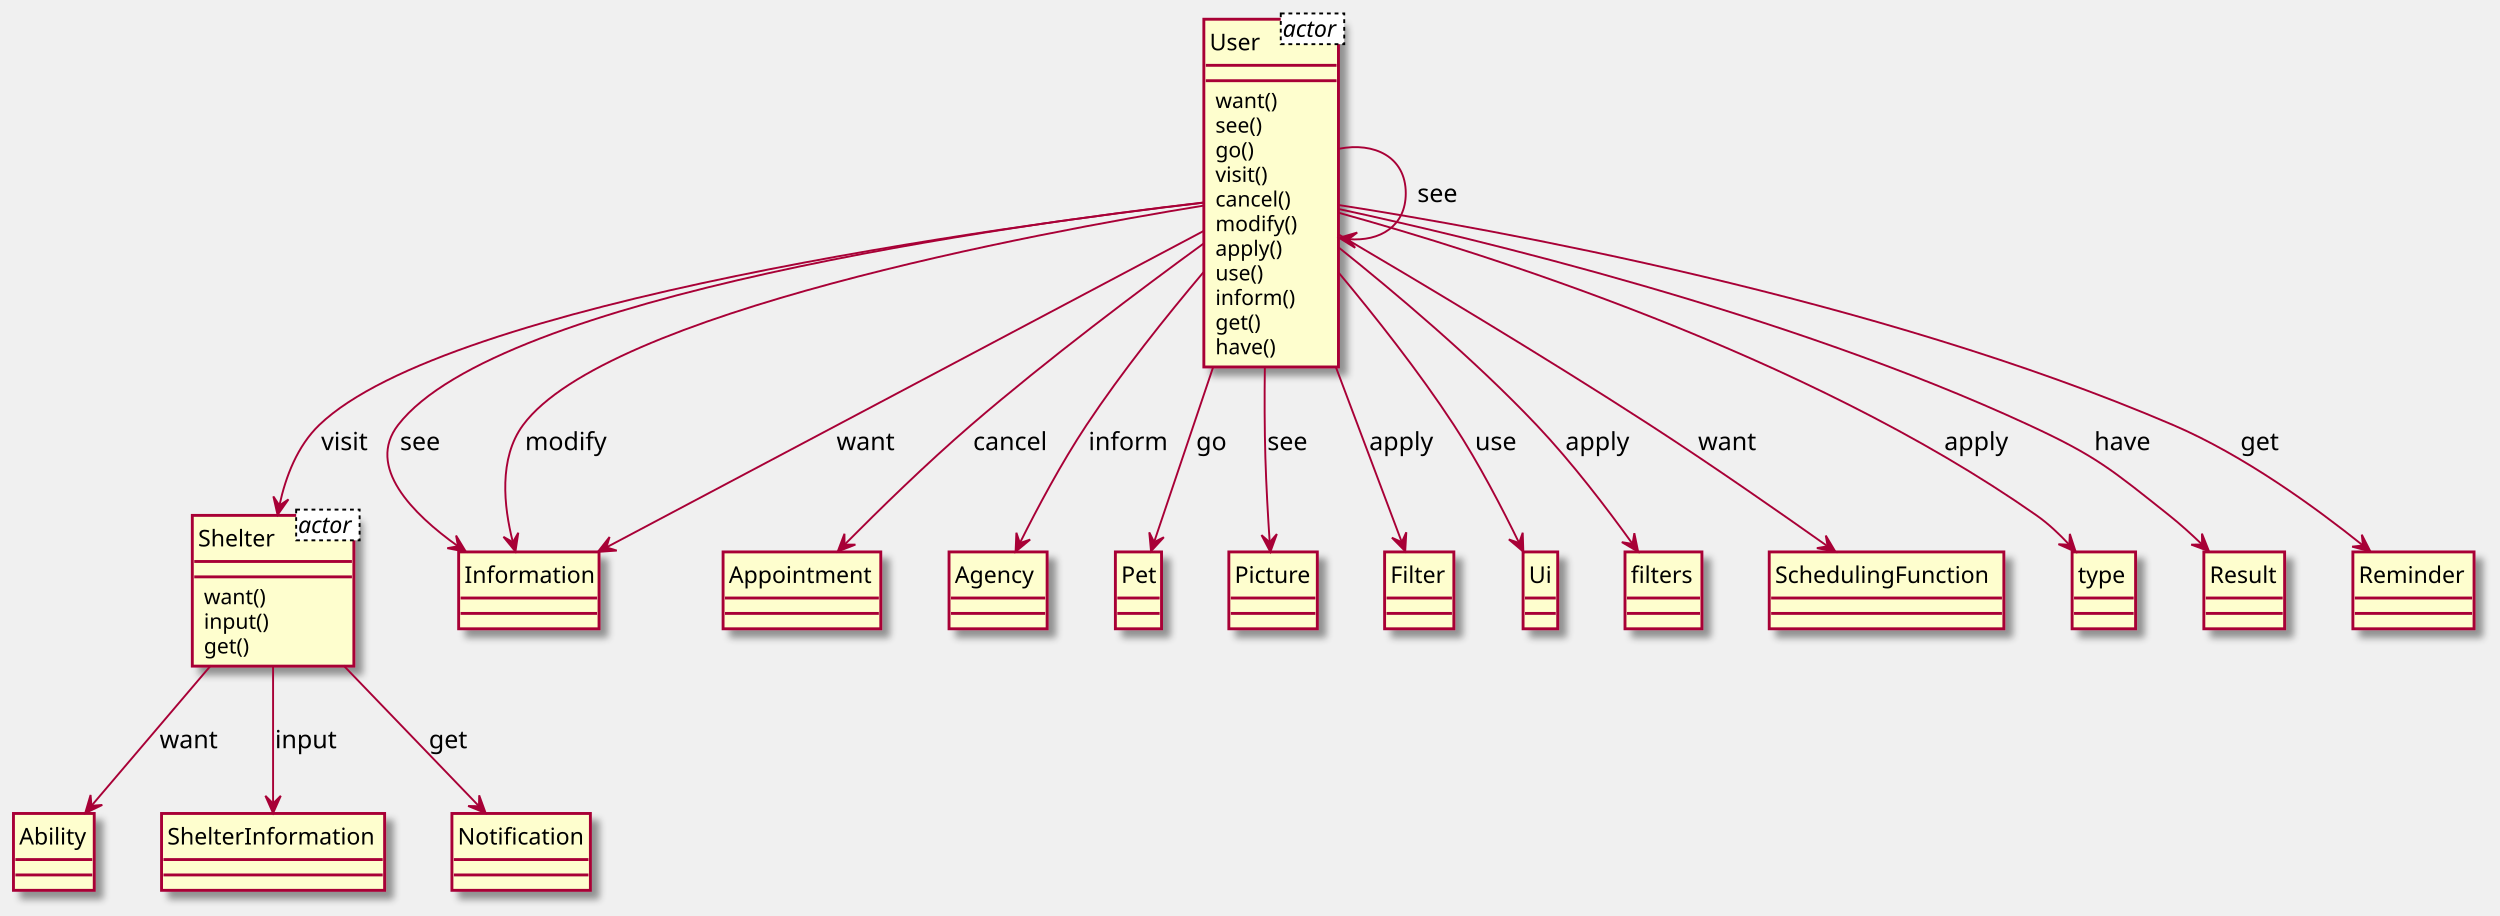
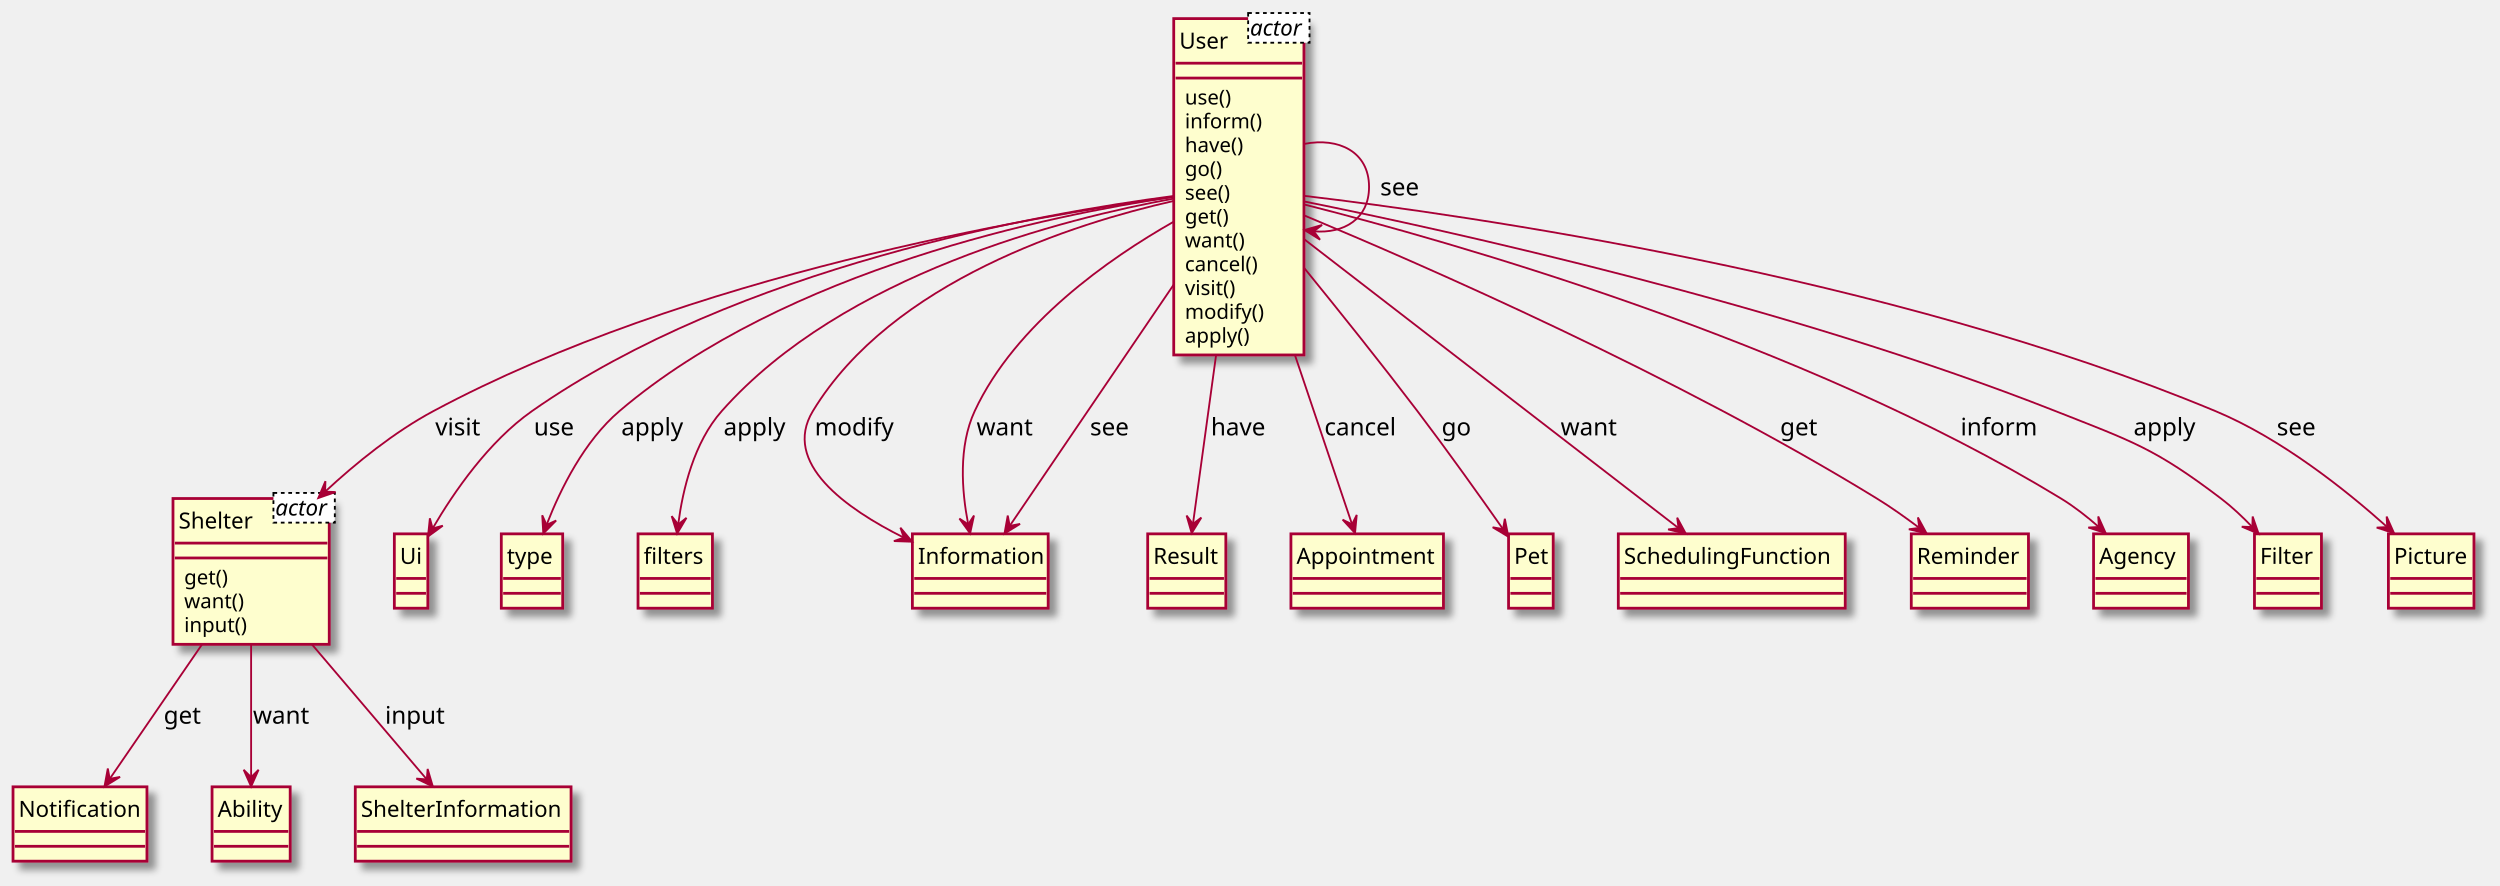
- <svg xmlns="http://www.w3.org/2000/svg" contentScriptType="application/ecmascript" contentStyleType="text/css" height="476px" preserveAspectRatio="none" style="width:1300px;height:476px;background:#FFFFFF;" version="1.1" viewBox="0 0 1300 476" width="1300px" zoomAndPan="magnify">
+ <svg xmlns="http://www.w3.org/2000/svg" contentScriptType="application/ecmascript" contentStyleType="text/css" height="476px" preserveAspectRatio="none" style="width:1344px;height:476px;background:#FFFFFF;" version="1.1" viewBox="0 0 1344 476" width="1344px" zoomAndPan="magnify">
  <defs>
-     <filter height="300%" id="fjls0nkwtf2xp" width="300%" x="-1" y="-1">
+     <filter height="300%" id="f12fnh5m5usxpn" width="300%" x="-1" y="-1">
      <feGaussianBlur result="blurOut" stdDeviation="2.0" />
      <feColorMatrix in="blurOut" result="blurOut2" type="matrix" values="0 0 0 0 0 0 0 0 0 0 0 0 0 0 0 0 0 0 .4 0" />
      <feOffset dx="4.0" dy="4.0" in="blurOut2" result="blurOut3" />
      <feBlend in="SourceGraphic" in2="blurOut3" mode="normal" />
    </filter>
  </defs>
  <g>
-     <rect codeLine="6" fill="#FEFECE" filter="url(#fjls0nkwtf2xp)" height="180.82" id="User" style="stroke:#A80036;stroke-width:1.5;" width="70" x="626" y="10" />
-     <text fill="#000000" font-family="sans-serif" font-size="12" lengthAdjust="spacing" textLength="29" x="629" y="26.139">User</text>
-     <rect fill="#FFFFFF" height="15.969" style="stroke:#000000;stroke-width:1.0;stroke-dasharray:2.0,2.0;" width="33" x="666" y="7" />
-     <text fill="#000000" font-family="sans-serif" font-size="12" font-style="italic" lengthAdjust="spacing" textLength="31" x="667" y="19.139">actor</text>
-     <line style="stroke:#A80036;stroke-width:1.5;" x1="627" x2="695" y1="33.969" y2="33.969" />
-     <line style="stroke:#A80036;stroke-width:1.5;" x1="627" x2="695" y1="41.969" y2="41.969" />
-     <text fill="#000000" font-family="sans-serif" font-size="11" lengthAdjust="spacing" textLength="35" x="632" y="56.179">want()</text>
-     <text fill="#000000" font-family="sans-serif" font-size="11" lengthAdjust="spacing" textLength="30" x="632" y="68.984">see()</text>
-     <text fill="#000000" font-family="sans-serif" font-size="11" lengthAdjust="spacing" textLength="22" x="632" y="81.789">go()</text>
-     <text fill="#000000" font-family="sans-serif" font-size="11" lengthAdjust="spacing" textLength="31" x="632" y="94.593">visit()</text>
-     <text fill="#000000" font-family="sans-serif" font-size="11" lengthAdjust="spacing" textLength="45" x="632" y="107.398">cancel()</text>
-     <text fill="#000000" font-family="sans-serif" font-size="11" lengthAdjust="spacing" textLength="47" x="632" y="120.203">modify()</text>
-     <text fill="#000000" font-family="sans-serif" font-size="11" lengthAdjust="spacing" textLength="39" x="632" y="133.007">apply()</text>
-     <text fill="#000000" font-family="sans-serif" font-size="11" lengthAdjust="spacing" textLength="29" x="632" y="145.812">use()</text>
-     <text fill="#000000" font-family="sans-serif" font-size="11" lengthAdjust="spacing" textLength="44" x="632" y="158.617">inform()</text>
-     <text fill="#000000" font-family="sans-serif" font-size="11" lengthAdjust="spacing" textLength="27" x="632" y="171.421">get()</text>
-     <text fill="#000000" font-family="sans-serif" font-size="11" lengthAdjust="spacing" textLength="37" x="632" y="184.226">have()</text>
-     <rect codeLine="31" fill="#FEFECE" filter="url(#fjls0nkwtf2xp)" height="78.383" id="Shelter" style="stroke:#A80036;stroke-width:1.5;" width="84" x="100" y="268" />
-     <text fill="#000000" font-family="sans-serif" font-size="12" lengthAdjust="spacing" textLength="43" x="103" y="284.139">Shelter</text>
-     <rect fill="#FFFFFF" height="15.969" style="stroke:#000000;stroke-width:1.0;stroke-dasharray:2.0,2.0;" width="33" x="154" y="265" />
-     <text fill="#000000" font-family="sans-serif" font-size="12" font-style="italic" lengthAdjust="spacing" textLength="31" x="155" y="277.139">actor</text>
-     <line style="stroke:#A80036;stroke-width:1.5;" x1="101" x2="183" y1="291.969" y2="291.969" />
-     <line style="stroke:#A80036;stroke-width:1.5;" x1="101" x2="183" y1="299.969" y2="299.969" />
-     <text fill="#000000" font-family="sans-serif" font-size="11" lengthAdjust="spacing" textLength="35" x="106" y="314.179">want()</text>
-     <text fill="#000000" font-family="sans-serif" font-size="11" lengthAdjust="spacing" textLength="36" x="106" y="326.984">input()</text>
-     <text fill="#000000" font-family="sans-serif" font-size="11" lengthAdjust="spacing" textLength="27" x="106" y="339.789">get()</text>
-     <rect codeLine="19" fill="#FEFECE" filter="url(#fjls0nkwtf2xp)" height="39.969" id="Information" style="stroke:#A80036;stroke-width:1.5;" width="73" x="238.5" y="287" />
-     <text fill="#000000" font-family="sans-serif" font-size="12" lengthAdjust="spacing" textLength="67" x="241.5" y="303.139">Information</text>
-     <line style="stroke:#A80036;stroke-width:1.5;" x1="239.5" x2="310.5" y1="310.969" y2="310.969" />
-     <line style="stroke:#A80036;stroke-width:1.5;" x1="239.5" x2="310.5" y1="318.969" y2="318.969" />
-     <rect codeLine="21" fill="#FEFECE" filter="url(#fjls0nkwtf2xp)" height="39.969" id="Appointment" style="stroke:#A80036;stroke-width:1.5;" width="82" x="376" y="287" />
-     <text fill="#000000" font-family="sans-serif" font-size="12" lengthAdjust="spacing" textLength="76" x="379" y="303.139">Appointment</text>
-     <line style="stroke:#A80036;stroke-width:1.5;" x1="377" x2="457" y1="310.969" y2="310.969" />
-     <line style="stroke:#A80036;stroke-width:1.5;" x1="377" x2="457" y1="318.969" y2="318.969" />
-     <rect codeLine="23" fill="#FEFECE" filter="url(#fjls0nkwtf2xp)" height="39.969" id="Agency" style="stroke:#A80036;stroke-width:1.5;" width="51" x="493.5" y="287" />
-     <text fill="#000000" font-family="sans-serif" font-size="12" lengthAdjust="spacing" textLength="45" x="496.5" y="303.139">Agency</text>
-     <line style="stroke:#A80036;stroke-width:1.5;" x1="494.5" x2="543.5" y1="310.969" y2="310.969" />
-     <line style="stroke:#A80036;stroke-width:1.5;" x1="494.5" x2="543.5" y1="318.969" y2="318.969" />
-     <rect codeLine="25" fill="#FEFECE" filter="url(#fjls0nkwtf2xp)" height="39.969" id="Pet" style="stroke:#A80036;stroke-width:1.5;" width="24" x="580" y="287" />
-     <text fill="#000000" font-family="sans-serif" font-size="12" lengthAdjust="spacing" textLength="18" x="583" y="303.139">Pet</text>
-     <line style="stroke:#A80036;stroke-width:1.5;" x1="581" x2="603" y1="310.969" y2="310.969" />
-     <line style="stroke:#A80036;stroke-width:1.5;" x1="581" x2="603" y1="318.969" y2="318.969" />
-     <rect codeLine="27" fill="#FEFECE" filter="url(#fjls0nkwtf2xp)" height="39.969" id="Picture" style="stroke:#A80036;stroke-width:1.5;" width="46" x="639" y="287" />
-     <text fill="#000000" font-family="sans-serif" font-size="12" lengthAdjust="spacing" textLength="40" x="642" y="303.139">Picture</text>
-     <line style="stroke:#A80036;stroke-width:1.5;" x1="640" x2="684" y1="310.969" y2="310.969" />
-     <line style="stroke:#A80036;stroke-width:1.5;" x1="640" x2="684" y1="318.969" y2="318.969" />
-     <rect codeLine="29" fill="#FEFECE" filter="url(#fjls0nkwtf2xp)" height="39.969" id="Filter" style="stroke:#A80036;stroke-width:1.5;" width="36" x="720" y="287" />
-     <text fill="#000000" font-family="sans-serif" font-size="12" lengthAdjust="spacing" textLength="30" x="723" y="303.139">Filter</text>
-     <line style="stroke:#A80036;stroke-width:1.5;" x1="721" x2="755" y1="310.969" y2="310.969" />
-     <line style="stroke:#A80036;stroke-width:1.5;" x1="721" x2="755" y1="318.969" y2="318.969" />
-     <rect codeLine="36" fill="#FEFECE" filter="url(#fjls0nkwtf2xp)" height="39.969" id="Ability" style="stroke:#A80036;stroke-width:1.5;" width="42" x="7" y="423" />
-     <text fill="#000000" font-family="sans-serif" font-size="12" lengthAdjust="spacing" textLength="36" x="10" y="439.139">Ability</text>
-     <line style="stroke:#A80036;stroke-width:1.5;" x1="8" x2="48" y1="446.969" y2="446.969" />
-     <line style="stroke:#A80036;stroke-width:1.5;" x1="8" x2="48" y1="454.969" y2="454.969" />
-     <rect codeLine="38" fill="#FEFECE" filter="url(#fjls0nkwtf2xp)" height="39.969" id="Ui" style="stroke:#A80036;stroke-width:1.5;" width="18" x="792" y="287" />
-     <text fill="#000000" font-family="sans-serif" font-size="12" lengthAdjust="spacing" textLength="12" x="795" y="303.139">Ui</text>
-     <line style="stroke:#A80036;stroke-width:1.5;" x1="793" x2="809" y1="310.969" y2="310.969" />
-     <line style="stroke:#A80036;stroke-width:1.5;" x1="793" x2="809" y1="318.969" y2="318.969" />
-     <rect codeLine="40" fill="#FEFECE" filter="url(#fjls0nkwtf2xp)" height="39.969" id="filters" style="stroke:#A80036;stroke-width:1.5;" width="40" x="845" y="287" />
-     <text fill="#000000" font-family="sans-serif" font-size="12" lengthAdjust="spacing" textLength="34" x="848" y="303.139">filters</text>
-     <line style="stroke:#A80036;stroke-width:1.5;" x1="846" x2="884" y1="310.969" y2="310.969" />
-     <line style="stroke:#A80036;stroke-width:1.5;" x1="846" x2="884" y1="318.969" y2="318.969" />
-     <rect codeLine="42" fill="#FEFECE" filter="url(#fjls0nkwtf2xp)" height="39.969" id="SchedulingFunction" style="stroke:#A80036;stroke-width:1.5;" width="122" x="920" y="287" />
-     <text fill="#000000" font-family="sans-serif" font-size="12" lengthAdjust="spacing" textLength="116" x="923" y="303.139">SchedulingFunction</text>
-     <line style="stroke:#A80036;stroke-width:1.5;" x1="921" x2="1041" y1="310.969" y2="310.969" />
-     <line style="stroke:#A80036;stroke-width:1.5;" x1="921" x2="1041" y1="318.969" y2="318.969" />
-     <rect codeLine="44" fill="#FEFECE" filter="url(#fjls0nkwtf2xp)" height="39.969" id="type" style="stroke:#A80036;stroke-width:1.5;" width="33" x="1077.5" y="287" />
-     <text fill="#000000" font-family="sans-serif" font-size="12" lengthAdjust="spacing" textLength="27" x="1080.5" y="303.139">type</text>
-     <line style="stroke:#A80036;stroke-width:1.5;" x1="1078.5" x2="1109.5" y1="310.969" y2="310.969" />
-     <line style="stroke:#A80036;stroke-width:1.5;" x1="1078.5" x2="1109.5" y1="318.969" y2="318.969" />
-     <rect codeLine="46" fill="#FEFECE" filter="url(#fjls0nkwtf2xp)" height="39.969" id="ShelterInformation" style="stroke:#A80036;stroke-width:1.5;" width="116" x="84" y="423" />
-     <text fill="#000000" font-family="sans-serif" font-size="12" lengthAdjust="spacing" textLength="110" x="87" y="439.139">ShelterInformation</text>
-     <line style="stroke:#A80036;stroke-width:1.5;" x1="85" x2="199" y1="446.969" y2="446.969" />
-     <line style="stroke:#A80036;stroke-width:1.5;" x1="85" x2="199" y1="454.969" y2="454.969" />
-     <rect codeLine="48" fill="#FEFECE" filter="url(#fjls0nkwtf2xp)" height="39.969" id="Result" style="stroke:#A80036;stroke-width:1.5;" width="42" x="1146" y="287" />
-     <text fill="#000000" font-family="sans-serif" font-size="12" lengthAdjust="spacing" textLength="36" x="1149" y="303.139">Result</text>
-     <line style="stroke:#A80036;stroke-width:1.5;" x1="1147" x2="1187" y1="310.969" y2="310.969" />
-     <line style="stroke:#A80036;stroke-width:1.5;" x1="1147" x2="1187" y1="318.969" y2="318.969" />
-     <rect codeLine="50" fill="#FEFECE" filter="url(#fjls0nkwtf2xp)" height="39.969" id="Reminder" style="stroke:#A80036;stroke-width:1.5;" width="63" x="1223.5" y="287" />
-     <text fill="#000000" font-family="sans-serif" font-size="12" lengthAdjust="spacing" textLength="57" x="1226.5" y="303.139">Reminder</text>
-     <line style="stroke:#A80036;stroke-width:1.5;" x1="1224.5" x2="1285.5" y1="310.969" y2="310.969" />
-     <line style="stroke:#A80036;stroke-width:1.5;" x1="1224.5" x2="1285.5" y1="318.969" y2="318.969" />
-     <rect codeLine="52" fill="#FEFECE" filter="url(#fjls0nkwtf2xp)" height="39.969" id="Notification" style="stroke:#A80036;stroke-width:1.5;" width="72" x="235" y="423" />
-     <text fill="#000000" font-family="sans-serif" font-size="12" lengthAdjust="spacing" textLength="66" x="238" y="439.139">Notification</text>
-     <line style="stroke:#A80036;stroke-width:1.5;" x1="236" x2="306" y1="446.969" y2="446.969" />
-     <line style="stroke:#A80036;stroke-width:1.5;" x1="236" x2="306" y1="454.969" y2="454.969" />
-     <path codeLine="54" d="M625.969,105.284 C528.693,116.582 258.999,153.543 207,221 C190.313,242.648 214.186,266.966 238.116,284.028 " fill="none" id="User-to-Information" style="stroke:#A80036;stroke-width:1.0;" />
-     <polygon fill="#A80036" points="242.262,286.914,237.162,278.488,238.159,284.057,232.59,285.053,242.262,286.914" style="stroke:#A80036;stroke-width:1.0;" />
-     <text fill="#000000" font-family="sans-serif" font-size="13" lengthAdjust="spacing" textLength="23" x="208" y="234.067">see</text>
-     <path codeLine="62" d="M625.959,106.904 C538.593,121.165 315.036,162.759 272,221 C259.246,238.26 261.941,263.318 266.653,281.757 " fill="none" id="User-to-Information-1" style="stroke:#A80036;stroke-width:1.0;" />
-     <polygon fill="#A80036" points="268.025,286.77,269.51,277.034,266.706,281.947,261.793,279.144,268.025,286.77" style="stroke:#A80036;stroke-width:1.0;" />
-     <text fill="#000000" font-family="sans-serif" font-size="13" lengthAdjust="spacing" textLength="45" x="273" y="234.067">modify</text>
-     <path codeLine="67" d="M625.722,120.19 C553.918,158.231 391.179,244.449 315.324,284.636 " fill="none" id="User-to-Information-2" style="stroke:#A80036;stroke-width:1.0;" />
-     <polygon fill="#A80036" points="310.896,286.983,320.721,286.303,315.314,284.642,316.976,279.235,310.896,286.983" style="stroke:#A80036;stroke-width:1.0;" />
-     <text fill="#000000" font-family="sans-serif" font-size="13" lengthAdjust="spacing" textLength="32" x="435" y="234.067">want</text>
-     <path codeLine="55" d="M630.736,191.197 C619.559,224.321 607.781,259.23 600.188,281.733 " fill="none" id="User-to-Pet" style="stroke:#A80036;stroke-width:1.0;" />
-     <polygon fill="#A80036" points="598.539,286.62,605.206,279.371,600.137,281.882,597.626,276.814,598.539,286.62" style="stroke:#A80036;stroke-width:1.0;" />
-     <text fill="#000000" font-family="sans-serif" font-size="13" lengthAdjust="spacing" textLength="16" x="622" y="234.067">go</text>
-     <path codeLine="56" d="M696.173,108.712 C766.523,123.876 928.655,162.557 1055,221 C1090.02,237.2 1097.81,243.971 1128,268 C1133.77,272.592 1139.64,277.913 1145.02,283.093 " fill="none" id="User-to-Result" style="stroke:#A80036;stroke-width:1.0;" />
-     <polygon fill="#A80036" points="1148.66,286.646,1145.024,277.493,1145.086,283.149,1139.43,283.211,1148.66,286.646" style="stroke:#A80036;stroke-width:1.0;" />
-     <text fill="#000000" font-family="sans-serif" font-size="13" lengthAdjust="spacing" textLength="32" x="1089" y="234.067">have</text>
-     <path codeLine="57" d="M657.717,191.083 C657.519,206.723 657.554,222.836 658,238 C658.429,252.61 659.376,268.963 660.241,281.97 " fill="none" id="User-to-Picture" style="stroke:#A80036;stroke-width:1.0;" />
-     <polygon fill="#A80036" points="660.58,286.961,663.961,277.711,660.241,281.973,655.98,278.252,660.58,286.961" style="stroke:#A80036;stroke-width:1.0;" />
-     <text fill="#000000" font-family="sans-serif" font-size="13" lengthAdjust="spacing" textLength="23" x="659" y="234.067">see</text>
-     <path codeLine="58" d="M694.773,191.197 C707.246,224.321 720.39,259.23 728.863,281.733 " fill="none" id="User-to-Filter" style="stroke:#A80036;stroke-width:1.0;" />
-     <polygon fill="#A80036" points="730.703,286.62,731.276,276.788,728.942,281.94,723.789,279.606,730.703,286.62" style="stroke:#A80036;stroke-width:1.0;" />
-     <text fill="#000000" font-family="sans-serif" font-size="13" lengthAdjust="spacing" textLength="35" x="712" y="234.067">apply</text>
-     <path codeLine="59" d="M109.637,346.041 C89.642,369.543 64.639,398.933 47.607,418.953 " fill="none" id="Shelter-to-Ability" style="stroke:#A80036;stroke-width:1.0;" />
-     <polygon fill="#A80036" points="44.311,422.828,53.189,418.565,47.551,419.019,47.096,413.381,44.311,422.828" style="stroke:#A80036;stroke-width:1.0;" />
-     <text fill="#000000" font-family="sans-serif" font-size="13" lengthAdjust="spacing" textLength="32" x="83" y="389.067">want</text>
-     <path codeLine="60" d="M178.621,346.041 C201.247,369.543 229.54,398.933 248.813,418.953 " fill="none" id="Shelter-to-Notification" style="stroke:#A80036;stroke-width:1.0;" />
-     <polygon fill="#A80036" points="252.543,422.828,249.182,413.57,249.075,419.226,243.419,419.119,252.543,422.828" style="stroke:#A80036;stroke-width:1.0;" />
-     <text fill="#000000" font-family="sans-serif" font-size="13" lengthAdjust="spacing" textLength="21" x="223" y="389.067">get</text>
-     <path codeLine="61" d="M696.149,141.842 C714.974,164.368 737.937,193.386 756,221 C768.95,240.797 781.349,264.716 789.841,282.131 " fill="none" id="User-to-Ui" style="stroke:#A80036;stroke-width:1.0;" />
-     <polygon fill="#A80036" points="792.129,286.862,791.81,277.018,789.951,282.361,784.609,280.502,792.129,286.862" style="stroke:#A80036;stroke-width:1.0;" />
-     <text fill="#000000" font-family="sans-serif" font-size="13" lengthAdjust="spacing" textLength="23" x="767" y="234.067">use</text>
-     <path codeLine="63" d="M696.146,128.716 C725.094,151.869 766.513,186.729 799,221 C817.485,240.5 836.03,264.916 848.734,282.57 " fill="none" id="User-to-filters" style="stroke:#A80036;stroke-width:1.0;" />
-     <polygon fill="#A80036" points="851.834,286.906,849.852,277.259,848.926,282.839,843.345,281.912,851.834,286.906" style="stroke:#A80036;stroke-width:1.0;" />
-     <text fill="#000000" font-family="sans-serif" font-size="13" lengthAdjust="spacing" textLength="35" x="814" y="234.067">apply</text>
-     <path codeLine="64" d="M696.263,122.035 C735.985,145.363 802.274,184.889 858,221 C889.918,241.683 925.593,266.535 950.268,284.009 " fill="none" id="User-to-SchedulingFunction" style="stroke:#A80036;stroke-width:1.0;" />
-     <polygon fill="#A80036" points="954.437,286.965,949.41,278.496,950.359,284.072,944.782,285.021,954.437,286.965" style="stroke:#A80036;stroke-width:1.0;" />
-     <text fill="#000000" font-family="sans-serif" font-size="13" lengthAdjust="spacing" textLength="32" x="883" y="234.067">want</text>
-     <path codeLine="65" d="M696.297,77.344 C714.548,73.781 731,81.5 731,100.5 C731,117.719 717.488,125.672 701.371,124.361 " fill="none" id="User-to-User" style="stroke:#A80036;stroke-width:1.0;" />
-     <polygon fill="#A80036" points="696.297,123.656,704.662,128.855,701.25,124.343,705.761,120.931,696.297,123.656" style="stroke:#A80036;stroke-width:1.0;" />
-     <text fill="#000000" font-family="sans-serif" font-size="13" lengthAdjust="spacing" textLength="23" x="737" y="105.067">see</text>
-     <path codeLine="66" d="M696.251,110.688 C768.917,130.769 938.632,183.632 1059,268 C1065.09,272.266 1070.9,277.753 1075.98,283.222 " fill="none" id="User-to-type" style="stroke:#A80036;stroke-width:1.0;" />
-     <polygon fill="#A80036" points="1079.37,286.991,1076.319,277.627,1076.024,283.276,1070.374,282.981,1079.37,286.991" style="stroke:#A80036;stroke-width:1.0;" />
-     <text fill="#000000" font-family="sans-serif" font-size="13" lengthAdjust="spacing" textLength="35" x="1011" y="234.067">apply</text>
-     <path codeLine="68" d="M142,346.041 C142,369.054 142,397.711 142,417.69 " fill="none" id="Shelter-to-ShelterInformation" style="stroke:#A80036;stroke-width:1.0;" />
-     <polygon fill="#A80036" points="142,422.828,146,413.828,142,417.828,138,413.828,142,422.828" style="stroke:#A80036;stroke-width:1.0;" />
-     <text fill="#000000" font-family="sans-serif" font-size="13" lengthAdjust="spacing" textLength="32" x="143" y="389.067">input</text>
-     <path codeLine="69" d="M625.714,126.74 C593.494,150.202 544.943,186.607 505,221 C481.805,240.972 456.84,265.392 439.447,282.924 " fill="none" id="User-to-Appointment" style="stroke:#A80036;stroke-width:1.0;" />
-     <polygon fill="#A80036" points="435.634,286.779,444.807,283.193,439.15,283.224,439.119,277.567,435.634,286.779" style="stroke:#A80036;stroke-width:1.0;" />
-     <text fill="#000000" font-family="sans-serif" font-size="13" lengthAdjust="spacing" textLength="41" x="506" y="234.067">cancel</text>
-     <path codeLine="70" d="M696.034,106.609 C775.662,119.029 975.328,154.758 1130,221 C1166.94,236.822 1204.42,264.132 1228.57,283.523 " fill="none" id="User-to-Reminder" style="stroke:#A80036;stroke-width:1.0;" />
-     <polygon fill="#A80036" points="1232.62,286.805,1228.136,278.036,1228.732,283.661,1223.107,284.257,1232.62,286.805" style="stroke:#A80036;stroke-width:1.0;" />
-     <text fill="#000000" font-family="sans-serif" font-size="13" lengthAdjust="spacing" textLength="21" x="1165" y="234.067">get</text>
-     <path codeLine="71" d="M625.639,105.411 C523.819,117.361 232.963,156.554 166,221 C154.684,231.891 148.581,247.673 145.331,262.689 " fill="none" id="User-to-Shelter" style="stroke:#A80036;stroke-width:1.0;" />
-     <polygon fill="#A80036" points="144.335,267.744,150,259.688,145.302,262.838,142.151,258.14,144.335,267.744" style="stroke:#A80036;stroke-width:1.0;" />
-     <text fill="#000000" font-family="sans-serif" font-size="13" lengthAdjust="spacing" textLength="26" x="167" y="234.067">visit</text>
-     <path codeLine="72" d="M625.774,141.584 C606.728,164.152 583.408,193.293 565,221 C551.845,240.801 539.161,264.72 530.457,282.133 " fill="none" id="User-to-Agency" style="stroke:#A80036;stroke-width:1.0;" />
-     <polygon fill="#A80036" points="528.11,286.864,535.692,280.578,530.331,282.385,528.524,277.024,528.11,286.864" style="stroke:#A80036;stroke-width:1.0;" />
-     <text fill="#000000" font-family="sans-serif" font-size="13" lengthAdjust="spacing" textLength="42" x="566" y="234.067">inform</text>
+     <rect codeLine="6" fill="#FEFECE" filter="url(#f12fnh5m5usxpn)" height="180.82" id="User" style="stroke:#A80036;stroke-width:1.5;" width="70" x="631" y="10" />
+     <text fill="#000000" font-family="sans-serif" font-size="12" lengthAdjust="spacing" textLength="29" x="634" y="26.139">User</text>
+     <rect fill="#FFFFFF" height="15.969" style="stroke:#000000;stroke-width:1.0;stroke-dasharray:2.0,2.0;" width="33" x="671" y="7" />
+     <text fill="#000000" font-family="sans-serif" font-size="12" font-style="italic" lengthAdjust="spacing" textLength="31" x="672" y="19.139">actor</text>
+     <line style="stroke:#A80036;stroke-width:1.5;" x1="632" x2="700" y1="33.969" y2="33.969" />
+     <line style="stroke:#A80036;stroke-width:1.5;" x1="632" x2="700" y1="41.969" y2="41.969" />
+     <text fill="#000000" font-family="sans-serif" font-size="11" lengthAdjust="spacing" textLength="29" x="637" y="56.179">use()</text>
+     <text fill="#000000" font-family="sans-serif" font-size="11" lengthAdjust="spacing" textLength="44" x="637" y="68.984">inform()</text>
+     <text fill="#000000" font-family="sans-serif" font-size="11" lengthAdjust="spacing" textLength="37" x="637" y="81.789">have()</text>
+     <text fill="#000000" font-family="sans-serif" font-size="11" lengthAdjust="spacing" textLength="22" x="637" y="94.593">go()</text>
+     <text fill="#000000" font-family="sans-serif" font-size="11" lengthAdjust="spacing" textLength="30" x="637" y="107.398">see()</text>
+     <text fill="#000000" font-family="sans-serif" font-size="11" lengthAdjust="spacing" textLength="27" x="637" y="120.203">get()</text>
+     <text fill="#000000" font-family="sans-serif" font-size="11" lengthAdjust="spacing" textLength="35" x="637" y="133.007">want()</text>
+     <text fill="#000000" font-family="sans-serif" font-size="11" lengthAdjust="spacing" textLength="45" x="637" y="145.812">cancel()</text>
+     <text fill="#000000" font-family="sans-serif" font-size="11" lengthAdjust="spacing" textLength="31" x="637" y="158.617">visit()</text>
+     <text fill="#000000" font-family="sans-serif" font-size="11" lengthAdjust="spacing" textLength="47" x="637" y="171.421">modify()</text>
+     <text fill="#000000" font-family="sans-serif" font-size="11" lengthAdjust="spacing" textLength="39" x="637" y="184.226">apply()</text>
+     <rect codeLine="29" fill="#FEFECE" filter="url(#f12fnh5m5usxpn)" height="78.383" id="Shelter" style="stroke:#A80036;stroke-width:1.5;" width="84" x="93" y="268" />
+     <text fill="#000000" font-family="sans-serif" font-size="12" lengthAdjust="spacing" textLength="43" x="96" y="284.139">Shelter</text>
+     <rect fill="#FFFFFF" height="15.969" style="stroke:#000000;stroke-width:1.0;stroke-dasharray:2.0,2.0;" width="33" x="147" y="265" />
+     <text fill="#000000" font-family="sans-serif" font-size="12" font-style="italic" lengthAdjust="spacing" textLength="31" x="148" y="277.139">actor</text>
+     <line style="stroke:#A80036;stroke-width:1.5;" x1="94" x2="176" y1="291.969" y2="291.969" />
+     <line style="stroke:#A80036;stroke-width:1.5;" x1="94" x2="176" y1="299.969" y2="299.969" />
+     <text fill="#000000" font-family="sans-serif" font-size="11" lengthAdjust="spacing" textLength="27" x="99" y="314.179">get()</text>
+     <text fill="#000000" font-family="sans-serif" font-size="11" lengthAdjust="spacing" textLength="35" x="99" y="326.984">want()</text>
+     <text fill="#000000" font-family="sans-serif" font-size="11" lengthAdjust="spacing" textLength="36" x="99" y="339.789">input()</text>
+     <rect codeLine="19" fill="#FEFECE" filter="url(#f12fnh5m5usxpn)" height="39.969" id="Ui" style="stroke:#A80036;stroke-width:1.5;" width="18" x="212" y="287" />
+     <text fill="#000000" font-family="sans-serif" font-size="12" lengthAdjust="spacing" textLength="12" x="215" y="303.139">Ui</text>
+     <line style="stroke:#A80036;stroke-width:1.5;" x1="213" x2="229" y1="310.969" y2="310.969" />
+     <line style="stroke:#A80036;stroke-width:1.5;" x1="213" x2="229" y1="318.969" y2="318.969" />
+     <rect codeLine="21" fill="#FEFECE" filter="url(#f12fnh5m5usxpn)" height="39.969" id="type" style="stroke:#A80036;stroke-width:1.5;" width="33" x="269.5" y="287" />
+     <text fill="#000000" font-family="sans-serif" font-size="12" lengthAdjust="spacing" textLength="27" x="272.5" y="303.139">type</text>
+     <line style="stroke:#A80036;stroke-width:1.5;" x1="270.5" x2="301.5" y1="310.969" y2="310.969" />
+     <line style="stroke:#A80036;stroke-width:1.5;" x1="270.5" x2="301.5" y1="318.969" y2="318.969" />
+     <rect codeLine="23" fill="#FEFECE" filter="url(#f12fnh5m5usxpn)" height="39.969" id="filters" style="stroke:#A80036;stroke-width:1.5;" width="40" x="343" y="287" />
+     <text fill="#000000" font-family="sans-serif" font-size="12" lengthAdjust="spacing" textLength="34" x="346" y="303.139">filters</text>
+     <line style="stroke:#A80036;stroke-width:1.5;" x1="344" x2="382" y1="310.969" y2="310.969" />
+     <line style="stroke:#A80036;stroke-width:1.5;" x1="344" x2="382" y1="318.969" y2="318.969" />
+     <rect codeLine="25" fill="#FEFECE" filter="url(#f12fnh5m5usxpn)" height="39.969" id="Information" style="stroke:#A80036;stroke-width:1.5;" width="73" x="490.5" y="287" />
+     <text fill="#000000" font-family="sans-serif" font-size="12" lengthAdjust="spacing" textLength="67" x="493.5" y="303.139">Information</text>
+     <line style="stroke:#A80036;stroke-width:1.5;" x1="491.5" x2="562.5" y1="310.969" y2="310.969" />
+     <line style="stroke:#A80036;stroke-width:1.5;" x1="491.5" x2="562.5" y1="318.969" y2="318.969" />
+     <rect codeLine="27" fill="#FEFECE" filter="url(#f12fnh5m5usxpn)" height="39.969" id="Result" style="stroke:#A80036;stroke-width:1.5;" width="42" x="617" y="287" />
+     <text fill="#000000" font-family="sans-serif" font-size="12" lengthAdjust="spacing" textLength="36" x="620" y="303.139">Result</text>
+     <line style="stroke:#A80036;stroke-width:1.5;" x1="618" x2="658" y1="310.969" y2="310.969" />
+     <line style="stroke:#A80036;stroke-width:1.5;" x1="618" x2="658" y1="318.969" y2="318.969" />
+     <rect codeLine="34" fill="#FEFECE" filter="url(#f12fnh5m5usxpn)" height="39.969" id="Notification" style="stroke:#A80036;stroke-width:1.5;" width="72" x="7" y="423" />
+     <text fill="#000000" font-family="sans-serif" font-size="12" lengthAdjust="spacing" textLength="66" x="10" y="439.139">Notification</text>
+     <line style="stroke:#A80036;stroke-width:1.5;" x1="8" x2="78" y1="446.969" y2="446.969" />
+     <line style="stroke:#A80036;stroke-width:1.5;" x1="8" x2="78" y1="454.969" y2="454.969" />
+     <rect codeLine="36" fill="#FEFECE" filter="url(#f12fnh5m5usxpn)" height="39.969" id="Ability" style="stroke:#A80036;stroke-width:1.5;" width="42" x="114" y="423" />
+     <text fill="#000000" font-family="sans-serif" font-size="12" lengthAdjust="spacing" textLength="36" x="117" y="439.139">Ability</text>
+     <line style="stroke:#A80036;stroke-width:1.5;" x1="115" x2="155" y1="446.969" y2="446.969" />
+     <line style="stroke:#A80036;stroke-width:1.5;" x1="115" x2="155" y1="454.969" y2="454.969" />
+     <rect codeLine="38" fill="#FEFECE" filter="url(#f12fnh5m5usxpn)" height="39.969" id="Appointment" style="stroke:#A80036;stroke-width:1.5;" width="82" x="694" y="287" />
+     <text fill="#000000" font-family="sans-serif" font-size="12" lengthAdjust="spacing" textLength="76" x="697" y="303.139">Appointment</text>
+     <line style="stroke:#A80036;stroke-width:1.5;" x1="695" x2="775" y1="310.969" y2="310.969" />
+     <line style="stroke:#A80036;stroke-width:1.5;" x1="695" x2="775" y1="318.969" y2="318.969" />
+     <rect codeLine="40" fill="#FEFECE" filter="url(#f12fnh5m5usxpn)" height="39.969" id="Pet" style="stroke:#A80036;stroke-width:1.5;" width="24" x="811" y="287" />
+     <text fill="#000000" font-family="sans-serif" font-size="12" lengthAdjust="spacing" textLength="18" x="814" y="303.139">Pet</text>
+     <line style="stroke:#A80036;stroke-width:1.5;" x1="812" x2="834" y1="310.969" y2="310.969" />
+     <line style="stroke:#A80036;stroke-width:1.5;" x1="812" x2="834" y1="318.969" y2="318.969" />
+     <rect codeLine="42" fill="#FEFECE" filter="url(#f12fnh5m5usxpn)" height="39.969" id="SchedulingFunction" style="stroke:#A80036;stroke-width:1.5;" width="122" x="870" y="287" />
+     <text fill="#000000" font-family="sans-serif" font-size="12" lengthAdjust="spacing" textLength="116" x="873" y="303.139">SchedulingFunction</text>
+     <line style="stroke:#A80036;stroke-width:1.5;" x1="871" x2="991" y1="310.969" y2="310.969" />
+     <line style="stroke:#A80036;stroke-width:1.5;" x1="871" x2="991" y1="318.969" y2="318.969" />
+     <rect codeLine="44" fill="#FEFECE" filter="url(#f12fnh5m5usxpn)" height="39.969" id="ShelterInformation" style="stroke:#A80036;stroke-width:1.5;" width="116" x="191" y="423" />
+     <text fill="#000000" font-family="sans-serif" font-size="12" lengthAdjust="spacing" textLength="110" x="194" y="439.139">ShelterInformation</text>
+     <line style="stroke:#A80036;stroke-width:1.5;" x1="192" x2="306" y1="446.969" y2="446.969" />
+     <line style="stroke:#A80036;stroke-width:1.5;" x1="192" x2="306" y1="454.969" y2="454.969" />
+     <rect codeLine="46" fill="#FEFECE" filter="url(#f12fnh5m5usxpn)" height="39.969" id="Reminder" style="stroke:#A80036;stroke-width:1.5;" width="63" x="1027.5" y="287" />
+     <text fill="#000000" font-family="sans-serif" font-size="12" lengthAdjust="spacing" textLength="57" x="1030.5" y="303.139">Reminder</text>
+     <line style="stroke:#A80036;stroke-width:1.5;" x1="1028.5" x2="1089.5" y1="310.969" y2="310.969" />
+     <line style="stroke:#A80036;stroke-width:1.5;" x1="1028.5" x2="1089.5" y1="318.969" y2="318.969" />
+     <rect codeLine="48" fill="#FEFECE" filter="url(#f12fnh5m5usxpn)" height="39.969" id="Agency" style="stroke:#A80036;stroke-width:1.5;" width="51" x="1125.5" y="287" />
+     <text fill="#000000" font-family="sans-serif" font-size="12" lengthAdjust="spacing" textLength="45" x="1128.5" y="303.139">Agency</text>
+     <line style="stroke:#A80036;stroke-width:1.5;" x1="1126.5" x2="1175.5" y1="310.969" y2="310.969" />
+     <line style="stroke:#A80036;stroke-width:1.5;" x1="1126.5" x2="1175.5" y1="318.969" y2="318.969" />
+     <rect codeLine="50" fill="#FEFECE" filter="url(#f12fnh5m5usxpn)" height="39.969" id="Filter" style="stroke:#A80036;stroke-width:1.5;" width="36" x="1212" y="287" />
+     <text fill="#000000" font-family="sans-serif" font-size="12" lengthAdjust="spacing" textLength="30" x="1215" y="303.139">Filter</text>
+     <line style="stroke:#A80036;stroke-width:1.5;" x1="1213" x2="1247" y1="310.969" y2="310.969" />
+     <line style="stroke:#A80036;stroke-width:1.5;" x1="1213" x2="1247" y1="318.969" y2="318.969" />
+     <rect codeLine="52" fill="#FEFECE" filter="url(#f12fnh5m5usxpn)" height="39.969" id="Picture" style="stroke:#A80036;stroke-width:1.5;" width="46" x="1284" y="287" />
+     <text fill="#000000" font-family="sans-serif" font-size="12" lengthAdjust="spacing" textLength="40" x="1287" y="303.139">Picture</text>
+     <line style="stroke:#A80036;stroke-width:1.5;" x1="1285" x2="1329" y1="310.969" y2="310.969" />
+     <line style="stroke:#A80036;stroke-width:1.5;" x1="1285" x2="1329" y1="318.969" y2="318.969" />
+     <path codeLine="54" d="M630.7,108.088 C577.74,120.08 479.422,151.012 437,221 C420.117,248.853 454.763,273.517 485.845,289.006 " fill="none" id="User-to-Information" style="stroke:#A80036;stroke-width:1.0;" />
+     <polygon fill="#A80036" points="490.399,291.224,484.06,283.687,485.904,289.034,480.556,290.879,490.399,291.224" style="stroke:#A80036;stroke-width:1.0;" />
+     <text fill="#000000" font-family="sans-serif" font-size="13" lengthAdjust="spacing" textLength="45" x="438" y="234.067">modify</text>
+     <path codeLine="61" d="M630.892,119.226 C596.411,138.829 545.89,173.969 524,221 C515.191,239.926 517.027,263.871 520.436,281.52 " fill="none" id="User-to-Information-1" style="stroke:#A80036;stroke-width:1.0;" />
+     <polygon fill="#A80036" points="521.535,286.783,523.612,277.156,520.514,281.889,515.781,278.79,521.535,286.783" style="stroke:#A80036;stroke-width:1.0;" />
+     <text fill="#000000" font-family="sans-serif" font-size="13" lengthAdjust="spacing" textLength="32" x="525" y="234.067">want</text>
+     <path codeLine="72" d="M630.924,153.104 C602.715,194.606 564.384,251 543.037,282.406 " fill="none" id="User-to-Information-2" style="stroke:#A80036;stroke-width:1.0;" />
+     <polygon fill="#A80036" points="540.014,286.853,548.383,281.66,542.826,282.718,541.767,277.161,540.014,286.853" style="stroke:#A80036;stroke-width:1.0;" />
+     <text fill="#000000" font-family="sans-serif" font-size="13" lengthAdjust="spacing" textLength="23" x="586" y="234.067">see</text>
+     <path codeLine="55" d="M701.271,115.867 C764.806,142.34 901.838,202.167 1009,268 C1016.54,272.632 1024.32,278.146 1031.44,283.517 " fill="none" id="User-to-Reminder" style="stroke:#A80036;stroke-width:1.0;" />
+     <polygon fill="#A80036" points="1035.78,286.834,1031.069,278.185,1031.811,283.793,1026.203,284.535,1035.78,286.834" style="stroke:#A80036;stroke-width:1.0;" />
+     <text fill="#000000" font-family="sans-serif" font-size="13" lengthAdjust="spacing" textLength="21" x="957" y="234.067">get</text>
+     <path codeLine="56" d="M653.719,191.197 C649.202,224.182 644.444,258.936 641.362,281.449 " fill="none" id="User-to-Result" style="stroke:#A80036;stroke-width:1.0;" />
+     <polygon fill="#A80036" points="640.653,286.62,645.837,278.246,641.332,281.666,637.911,277.161,640.653,286.62" style="stroke:#A80036;stroke-width:1.0;" />
+     <text fill="#000000" font-family="sans-serif" font-size="13" lengthAdjust="spacing" textLength="32" x="651" y="234.067">have</text>
+     <path codeLine="57" d="M701.253,109.962 C778.857,129.587 968.64,183.109 1108,268 C1115.05,272.292 1122.03,277.784 1128.26,283.25 " fill="none" id="User-to-Agency" style="stroke:#A80036;stroke-width:1.0;" />
+     <polygon fill="#A80036" points="1132.04,286.639,1128.019,277.648,1128.321,283.297,1122.672,283.599,1132.04,286.639" style="stroke:#A80036;stroke-width:1.0;" />
+     <text fill="#000000" font-family="sans-serif" font-size="13" lengthAdjust="spacing" textLength="42" x="1054" y="234.067">inform</text>
+     <path codeLine="58" d="M108.883,346.041 C92.814,369.445 72.736,398.689 58.995,418.702 " fill="none" id="Shelter-to-Notification" style="stroke:#A80036;stroke-width:1.0;" />
+     <polygon fill="#A80036" points="56.163,422.828,64.555,417.672,58.993,418.706,57.96,413.144,56.163,422.828" style="stroke:#A80036;stroke-width:1.0;" />
+     <text fill="#000000" font-family="sans-serif" font-size="13" lengthAdjust="spacing" textLength="21" x="88" y="389.067">get</text>
+     <path codeLine="59" d="M701.297,77.344 C719.548,73.781 736,81.5 736,100.5 C736,117.719 722.488,125.672 706.371,124.361 " fill="none" id="User-to-User" style="stroke:#A80036;stroke-width:1.0;" />
+     <polygon fill="#A80036" points="701.297,123.656,709.662,128.855,706.25,124.343,710.761,120.931,701.297,123.656" style="stroke:#A80036;stroke-width:1.0;" />
+     <text fill="#000000" font-family="sans-serif" font-size="13" lengthAdjust="spacing" textLength="23" x="742" y="105.067">see</text>
+     <path codeLine="60" d="M135,346.041 C135,369.054 135,397.711 135,417.69 " fill="none" id="Shelter-to-Ability" style="stroke:#A80036;stroke-width:1.0;" />
+     <polygon fill="#A80036" points="135,422.828,139,413.828,135,417.828,131,413.828,135,422.828" style="stroke:#A80036;stroke-width:1.0;" />
+     <text fill="#000000" font-family="sans-serif" font-size="13" lengthAdjust="spacing" textLength="32" x="136" y="389.067">want</text>
+     <path codeLine="62" d="M630.93,105.813 C554.627,116.311 369.446,147.892 233,221 C211.96,232.273 191.544,248.781 174.842,264.257 " fill="none" id="User-to-Shelter" style="stroke:#A80036;stroke-width:1.0;" />
+     <polygon fill="#A80036" points="171.118,267.748,180.42,264.512,174.766,264.329,174.949,258.675,171.118,267.748" style="stroke:#A80036;stroke-width:1.0;" />
+     <text fill="#000000" font-family="sans-serif" font-size="13" lengthAdjust="spacing" textLength="26" x="234" y="234.067">visit</text>
+     <path codeLine="63" d="M696.264,191.197 C707.441,224.321 719.219,259.23 726.812,281.733 " fill="none" id="User-to-Appointment" style="stroke:#A80036;stroke-width:1.0;" />
+     <polygon fill="#A80036" points="728.461,286.62,729.374,276.814,726.863,281.882,721.794,279.371,728.461,286.62" style="stroke:#A80036;stroke-width:1.0;" />
+     <text fill="#000000" font-family="sans-serif" font-size="13" lengthAdjust="spacing" textLength="41" x="712" y="234.067">cancel</text>
+     <path codeLine="64" d="M701.275,108.341 C776.928,123.605 959.702,163.669 1105,221 C1146.61,237.418 1158.37,240.959 1194,268 C1199.88,272.463 1205.66,277.922 1210.8,283.293 " fill="none" id="User-to-Filter" style="stroke:#A80036;stroke-width:1.0;" />
+     <polygon fill="#A80036" points="1214.25,286.985,1211.03,277.677,1210.837,283.331,1205.184,283.138,1214.25,286.985" style="stroke:#A80036;stroke-width:1.0;" />
+     <text fill="#000000" font-family="sans-serif" font-size="13" lengthAdjust="spacing" textLength="35" x="1147" y="234.067">apply</text>
+     <path codeLine="65" d="M701.004,143.92 C719.452,166.562 742.281,195.041 762,221 C778.105,242.201 795.765,266.99 807.92,284.308 " fill="none" id="User-to-Pet" style="stroke:#A80036;stroke-width:1.0;" />
+     <polygon fill="#A80036" points="810.888,288.543,809.001,278.877,808.02,284.448,802.449,283.466,810.888,288.543" style="stroke:#A80036;stroke-width:1.0;" />
+     <text fill="#000000" font-family="sans-serif" font-size="13" lengthAdjust="spacing" textLength="16" x="775" y="234.067">go</text>
+     <path codeLine="66" d="M630.912,105.366 C559.945,114.631 396.717,143.401 286,221 C262.72,237.317 244.045,264.5 232.789,283.727 " fill="none" id="User-to-Ui" style="stroke:#A80036;stroke-width:1.0;" />
+     <polygon fill="#A80036" points="230.089,288.433,238.038,282.619,232.578,284.096,231.1,278.636,230.089,288.433" style="stroke:#A80036;stroke-width:1.0;" />
+     <text fill="#000000" font-family="sans-serif" font-size="13" lengthAdjust="spacing" textLength="23" x="287" y="234.067">use</text>
+     <path codeLine="67" d="M701.19,128.656 C754.186,169.553 853.472,246.171 902.338,283.882 " fill="none" id="User-to-SchedulingFunction" style="stroke:#A80036;stroke-width:1.0;" />
+     <polygon fill="#A80036" points="906.338,286.968,901.658,278.302,902.38,283.913,896.769,284.635,906.338,286.968" style="stroke:#A80036;stroke-width:1.0;" />
+     <text fill="#000000" font-family="sans-serif" font-size="13" lengthAdjust="spacing" textLength="32" x="839" y="234.067">want</text>
+     <path codeLine="68" d="M630.808,105.84 C565.217,115.564 422.808,144.566 333,221 C314.102,237.084 301.4,262.765 294.015,281.694 " fill="none" id="User-to-type" style="stroke:#A80036;stroke-width:1.0;" />
+     <polygon fill="#A80036" points="292.072,286.841,298.993,279.834,293.838,282.163,291.509,277.008,292.072,286.841" style="stroke:#A80036;stroke-width:1.0;" />
+     <text fill="#000000" font-family="sans-serif" font-size="13" lengthAdjust="spacing" textLength="35" x="334" y="234.067">apply</text>
+     <path codeLine="69" d="M167.363,346.041 C187.358,369.543 212.361,398.933 229.393,418.953 " fill="none" id="Shelter-to-ShelterInformation" style="stroke:#A80036;stroke-width:1.0;" />
+     <polygon fill="#A80036" points="232.689,422.828,229.904,413.381,229.449,419.019,223.811,418.564,232.689,422.828" style="stroke:#A80036;stroke-width:1.0;" />
+     <text fill="#000000" font-family="sans-serif" font-size="13" lengthAdjust="spacing" textLength="32" x="207" y="389.067">input</text>
+     <path codeLine="70" d="M701.029,105.284 C787.233,115.476 1015.41,147.829 1191,221 C1226.36,235.737 1261.01,263.347 1283.09,283.102 " fill="none" id="User-to-Picture" style="stroke:#A80036;stroke-width:1.0;" />
+     <polygon fill="#A80036" points="1287.07,286.695,1283.063,277.698,1283.356,283.347,1277.707,283.64,1287.07,286.695" style="stroke:#A80036;stroke-width:1.0;" />
+     <text fill="#000000" font-family="sans-serif" font-size="13" lengthAdjust="spacing" textLength="23" x="1224" y="234.067">see</text>
+     <path codeLine="71" d="M630.976,106.759 C572.104,117.454 453.352,147.3 388,221 C373.075,237.832 367.043,263.174 364.615,281.809 " fill="none" id="User-to-filters" style="stroke:#A80036;stroke-width:1.0;" />
+     <polygon fill="#A80036" points="364.022,286.874,369.044,278.402,364.605,281.908,361.099,277.469,364.022,286.874" style="stroke:#A80036;stroke-width:1.0;" />
+     <text fill="#000000" font-family="sans-serif" font-size="13" lengthAdjust="spacing" textLength="35" x="389" y="234.067">apply</text>
  </g>
</svg>
